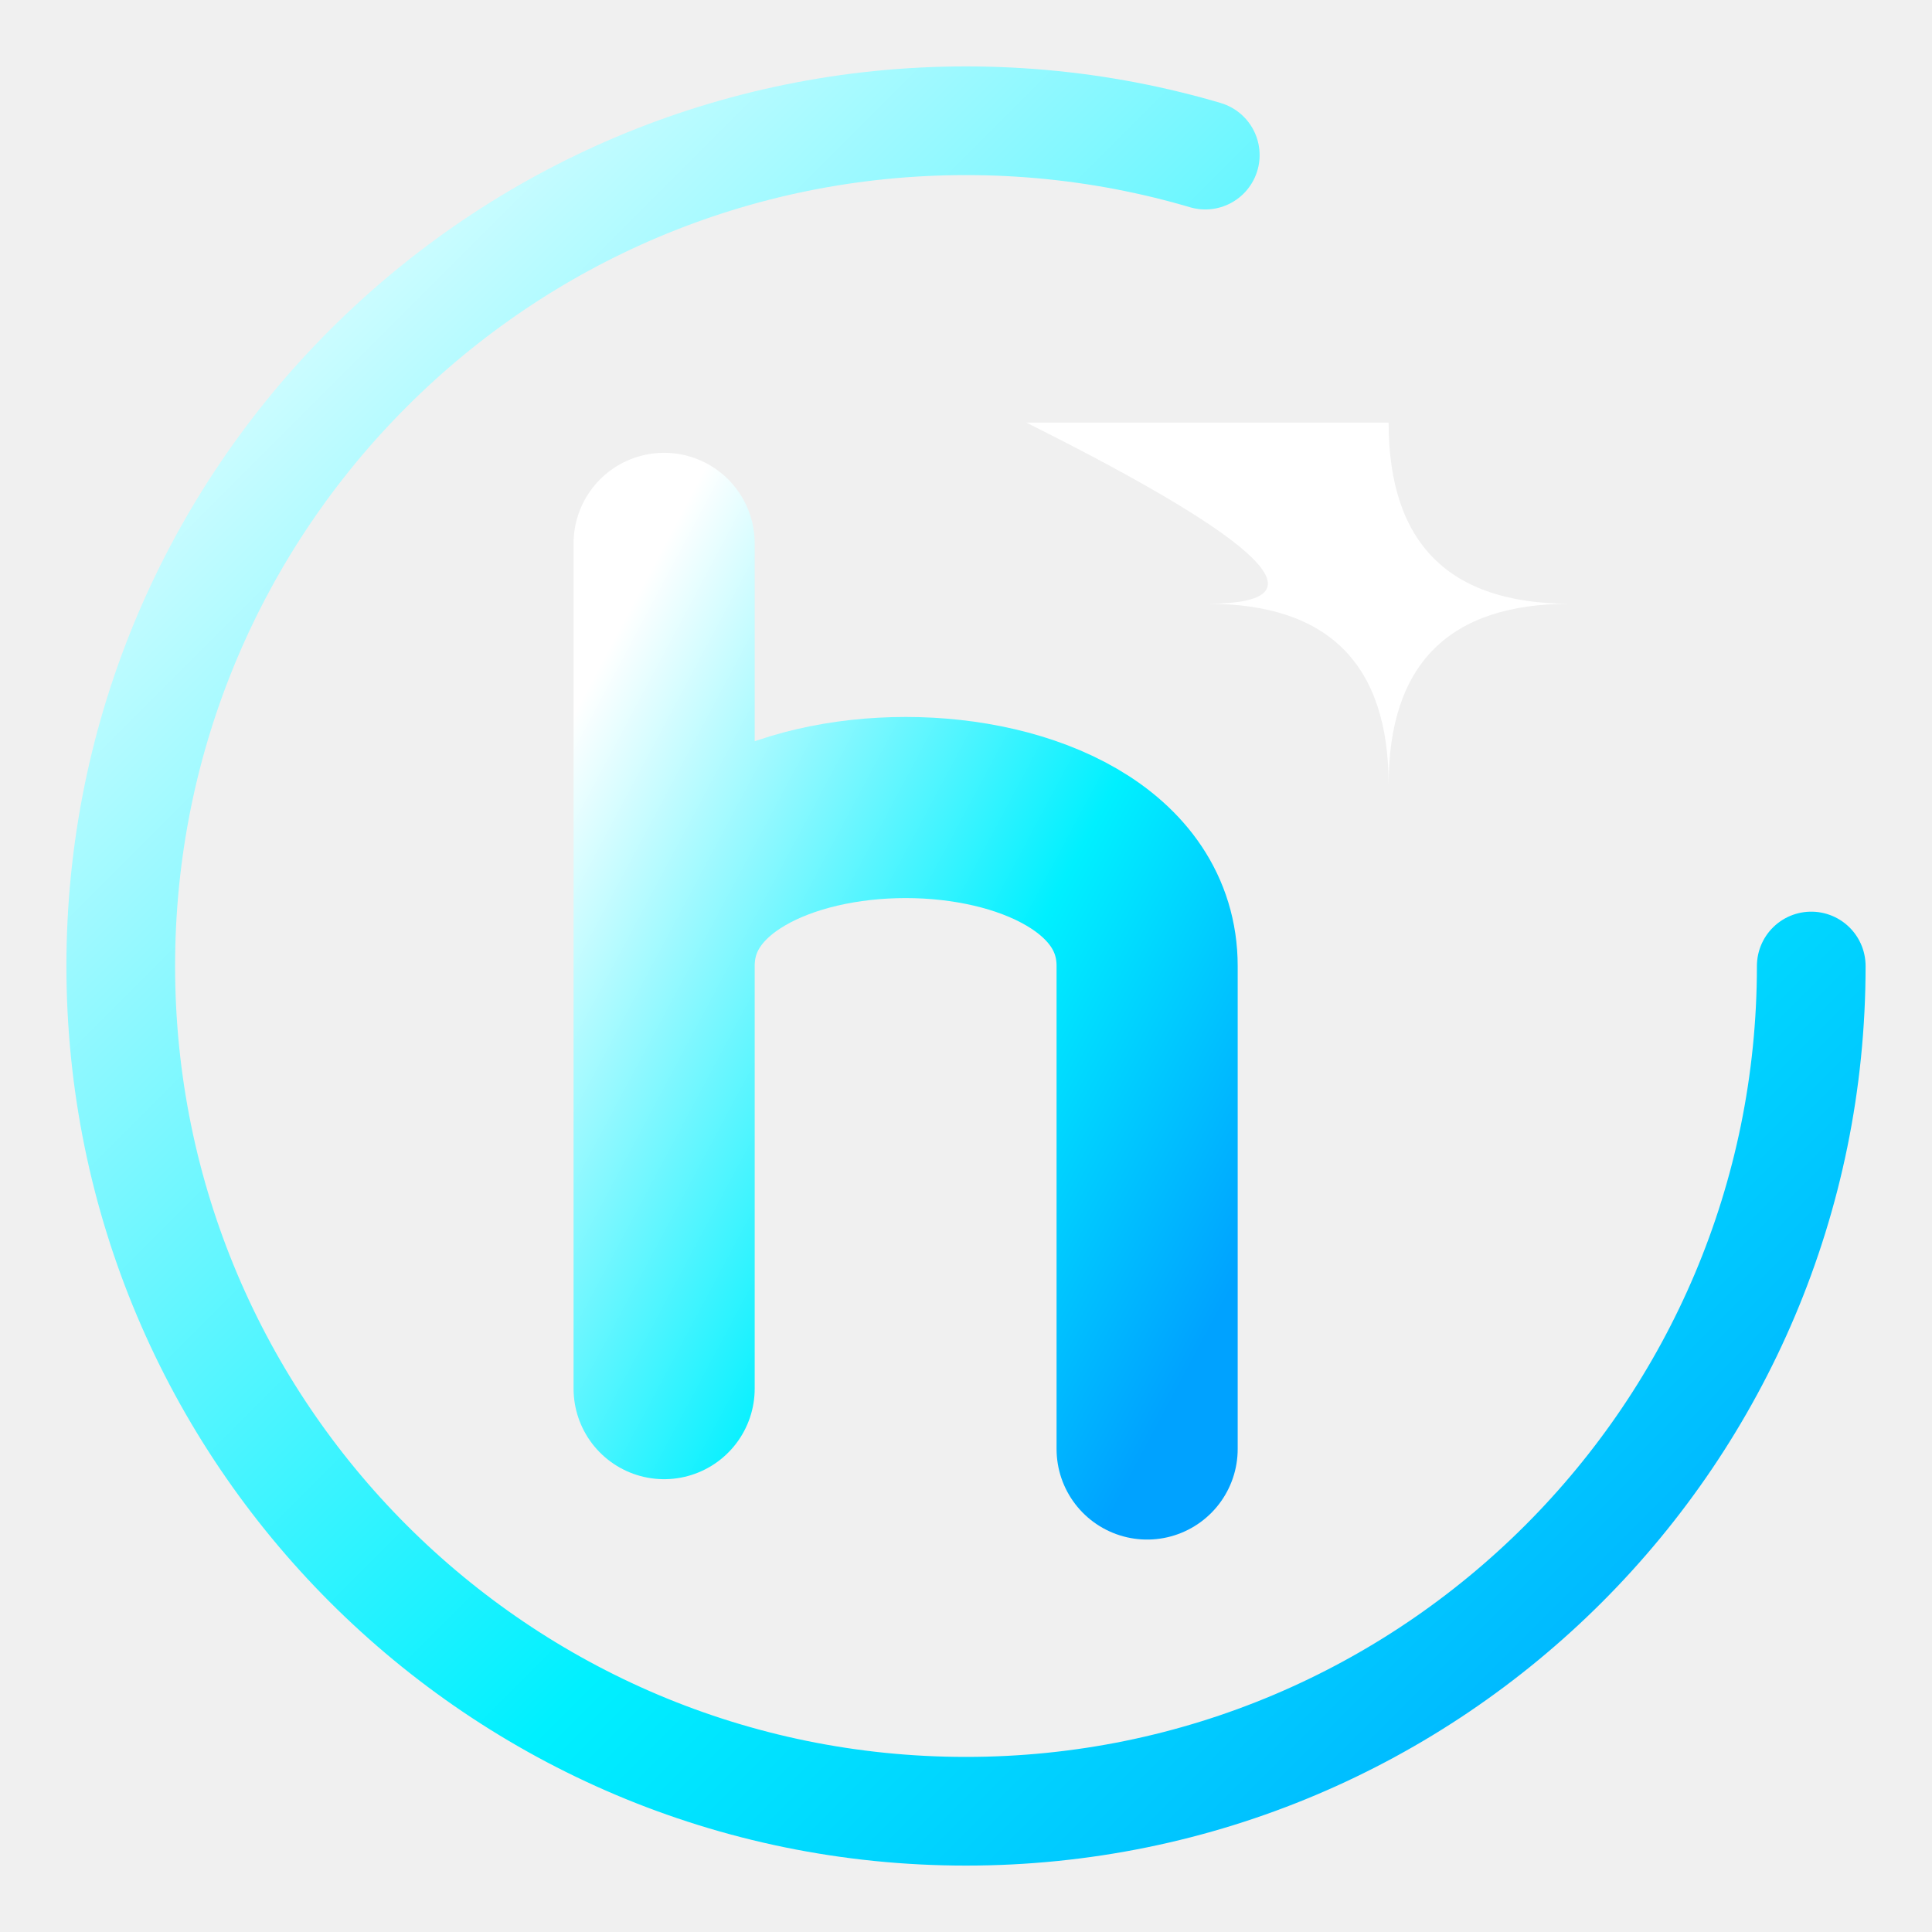
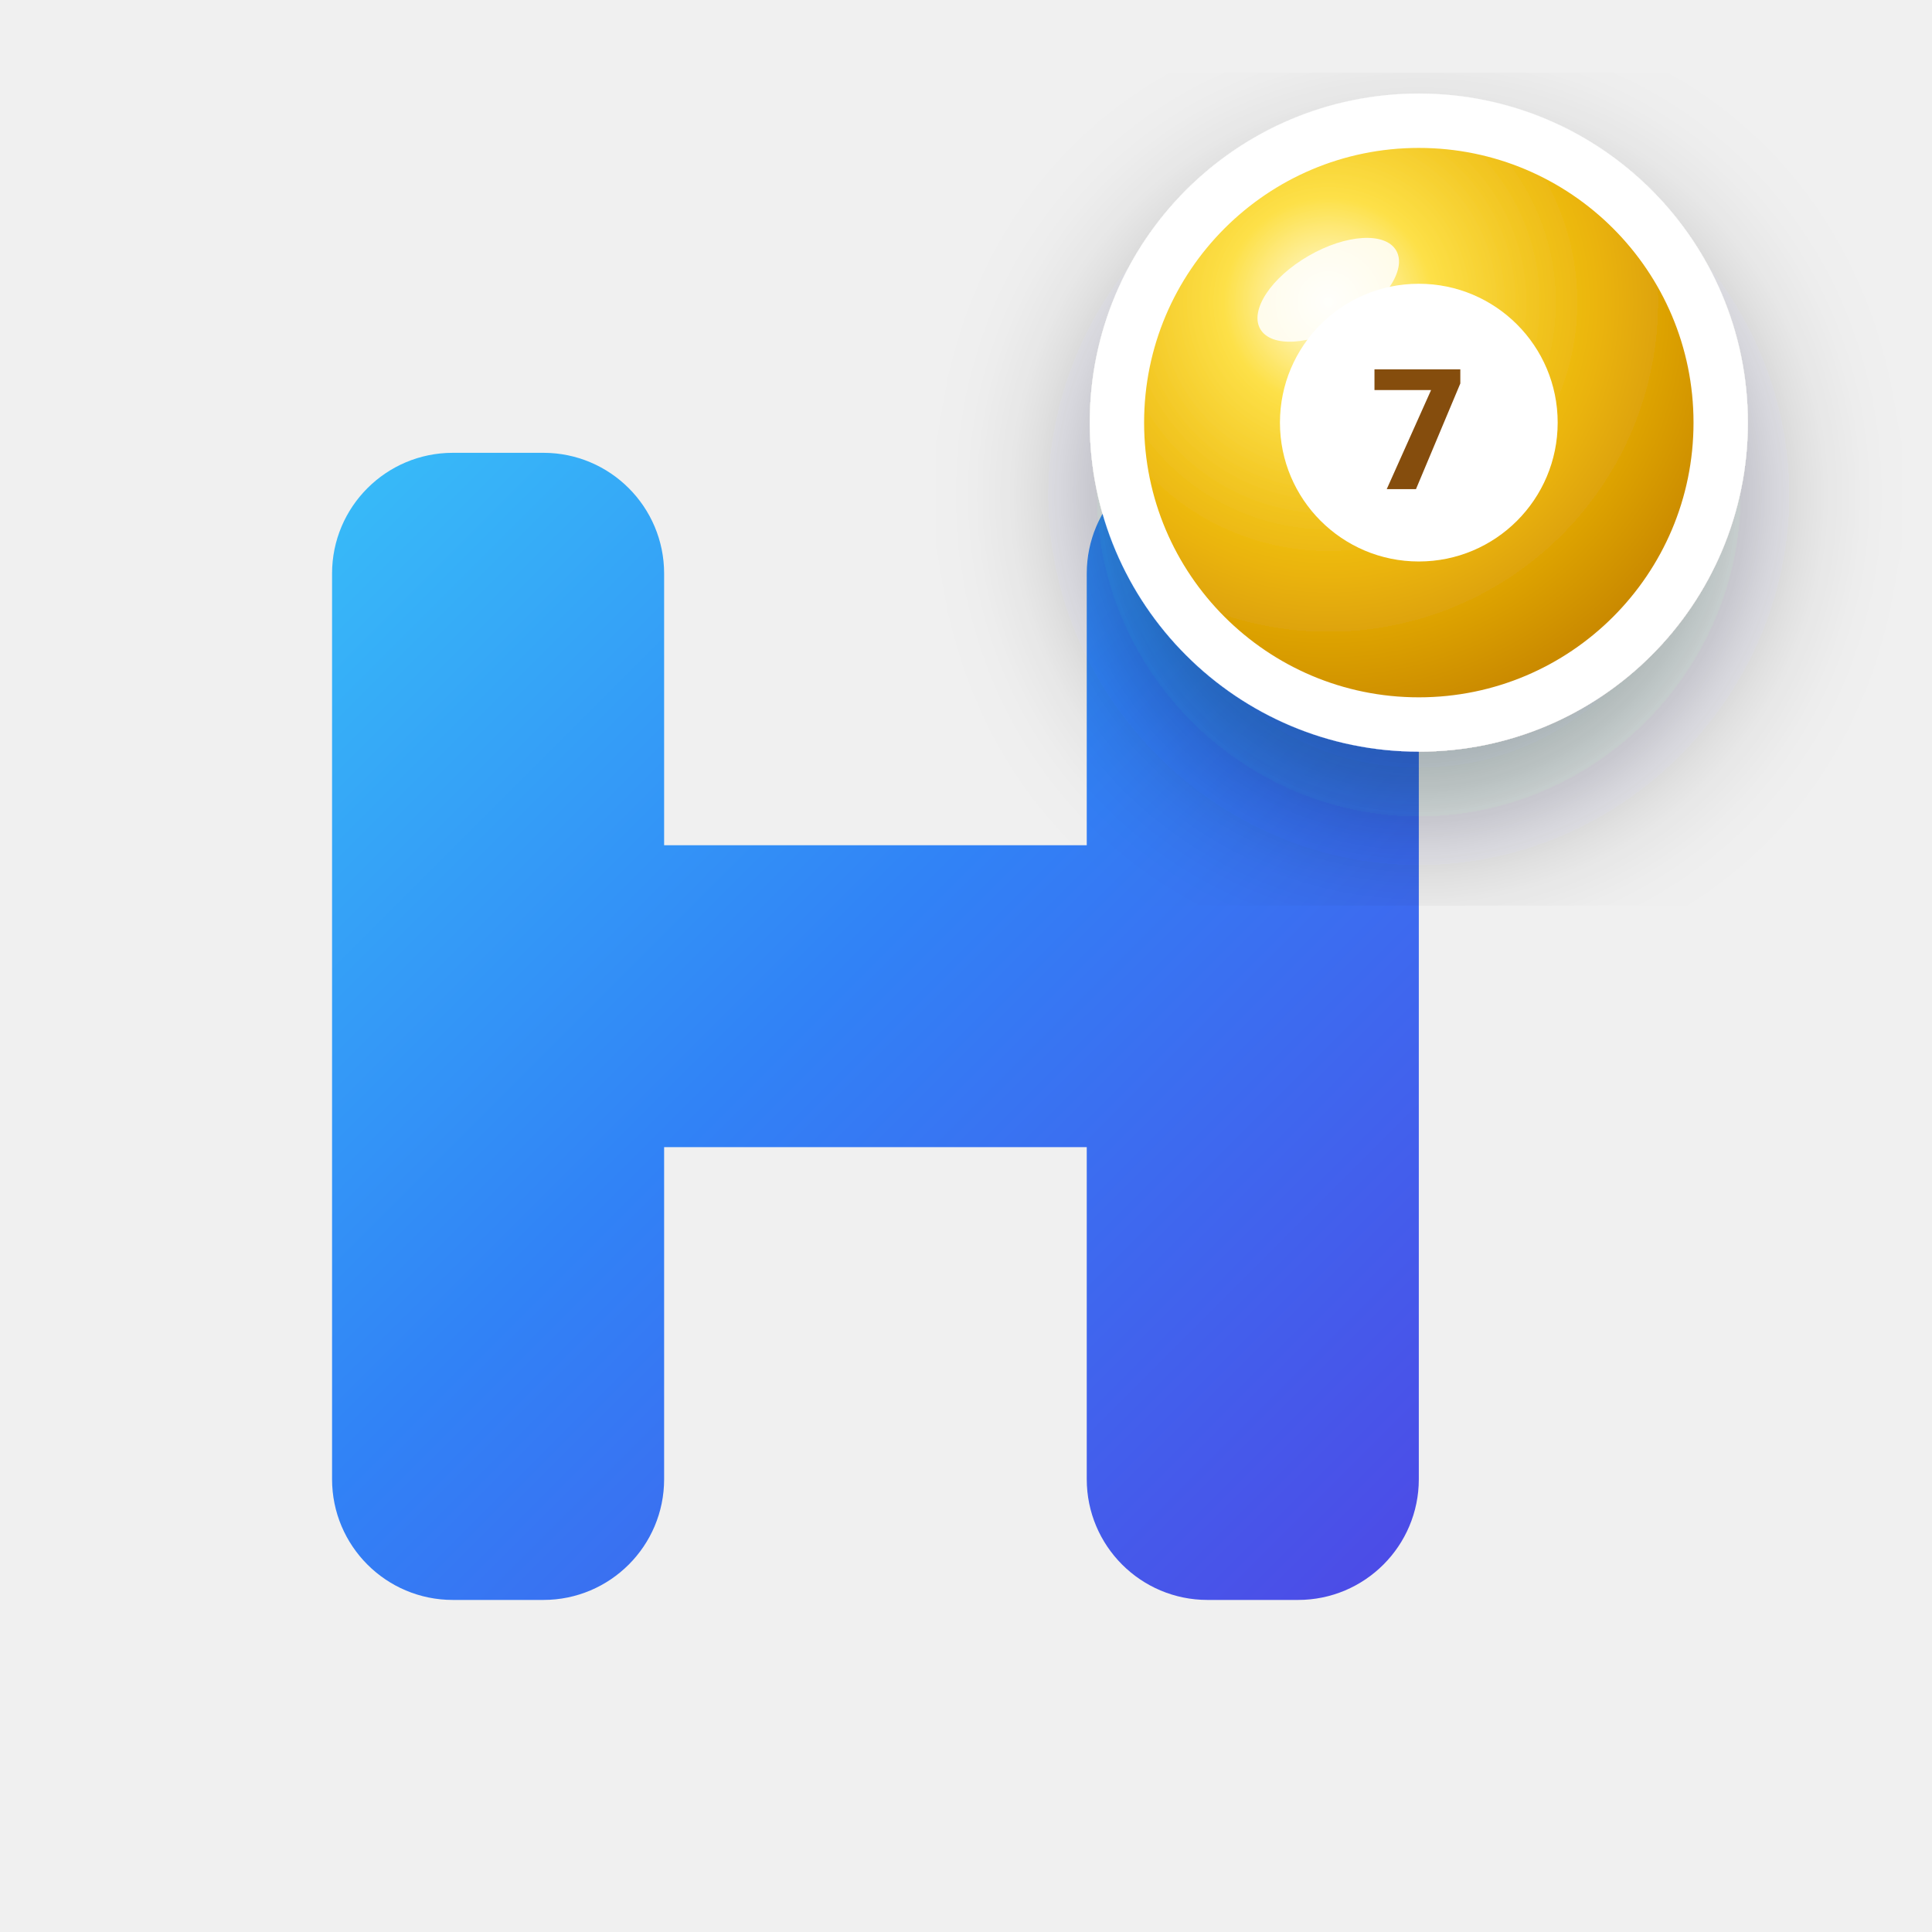
<svg xmlns="http://www.w3.org/2000/svg" viewBox="0 0 32 32" width="32" height="32" fill="none">
  <defs>
-     <linearGradient id="hactto-icon-grad" x1="0%" y1="0%" x2="100%" y2="100%">
-       <stop offset="0%" stop-color="#ffffff" />
-       <stop offset="60%" stop-color="#00f0ff" />
-       <stop offset="100%" stop-color="#00a2ff" />
+     <linearGradient id="hactto-h-grad" x1="5.5" y1="7.5" x2="24.5" y2="26.5" gradientUnits="userSpaceOnUse">
+       <stop offset="0%" stop-color="#38bdf8" />
+       <stop offset="45%" stop-color="#3182f6" />
+       <stop offset="100%" stop-color="#4f46e5" />
    </linearGradient>
+     <radialGradient id="hactto-lotto-yellow" cx="35%" cy="30%" r="70%">
+       <stop offset="0%" stop-color="#fffde7" />
+       <stop offset="25%" stop-color="#fde047" />
+       <stop offset="65%" stop-color="#eab308" />
+       <stop offset="100%" stop-color="#ca8a04" />
+     </radialGradient>
+     <filter id="hactto-ball-shadow" x="-30%" y="-30%" width="160%" height="160%">
+       <feDropShadow dx="0" dy="1.2" stdDeviation="1.2" flood-color="#0f172a" flood-opacity="0.35" />
+     </filter>
  </defs>
-   <circle cx="16" cy="16" r="14" stroke="url(#hactto-icon-grad)" stroke-width="1.8" stroke-dasharray="70 20" stroke-linecap="round" />
-   <path d="M11 9v14M11 16c0-3.5 8-3.5 8 0v8" stroke="url(#hactto-icon-grad)" stroke-width="3" stroke-linecap="round" stroke-linejoin="round" />
-   <path d="M23 7q0 3 3 3q-3 0-3 3q0-3-3-3q3 0-3-3" fill="#ffffff" />
+   <rect x="5.5" y="7.5" width="5.5" height="19" rx="2" fill="url(#hactto-h-grad)" />
+   <rect x="9.5" y="14" width="12" height="5" rx="1.5" fill="url(#hactto-h-grad)" />
+   <rect x="18" y="7.5" width="5.5" height="19" rx="2" fill="url(#hactto-h-grad)" />
+   <g filter="url(#hactto-ball-shadow)">
+     <circle cx="23.5" cy="7" r="5" fill="url(#hactto-lotto-yellow)" stroke="#ffffff" stroke-width="0.9" />
+     <circle cx="23.5" cy="7" r="2.3" fill="#ffffff" />
+     <text x="23.5" y="8.1" font-size="2.8" font-weight="900" font-family="-apple-system, BlinkMacSystemFont, 'Segoe UI', Roboto, sans-serif" text-anchor="middle" fill="#854d0e">7</text>
+     <ellipse cx="22" cy="4.8" rx="1.3" ry="0.65" transform="rotate(-30 22 4.8)" fill="#ffffff" opacity="0.85" />
+   </g>
</svg>
